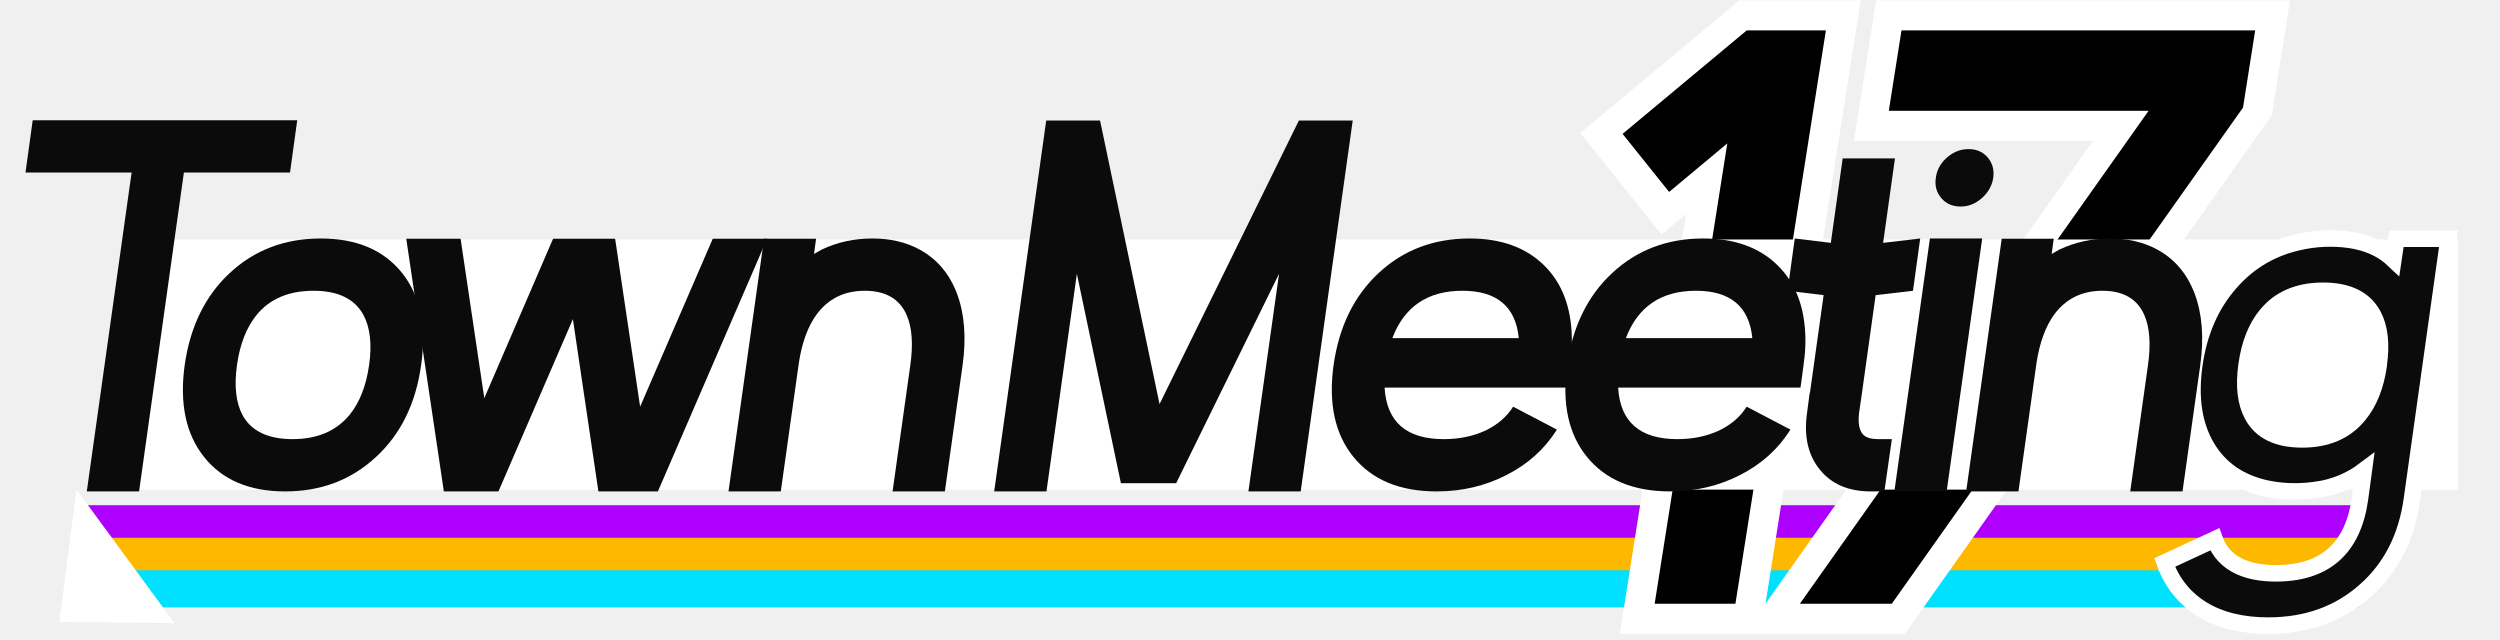
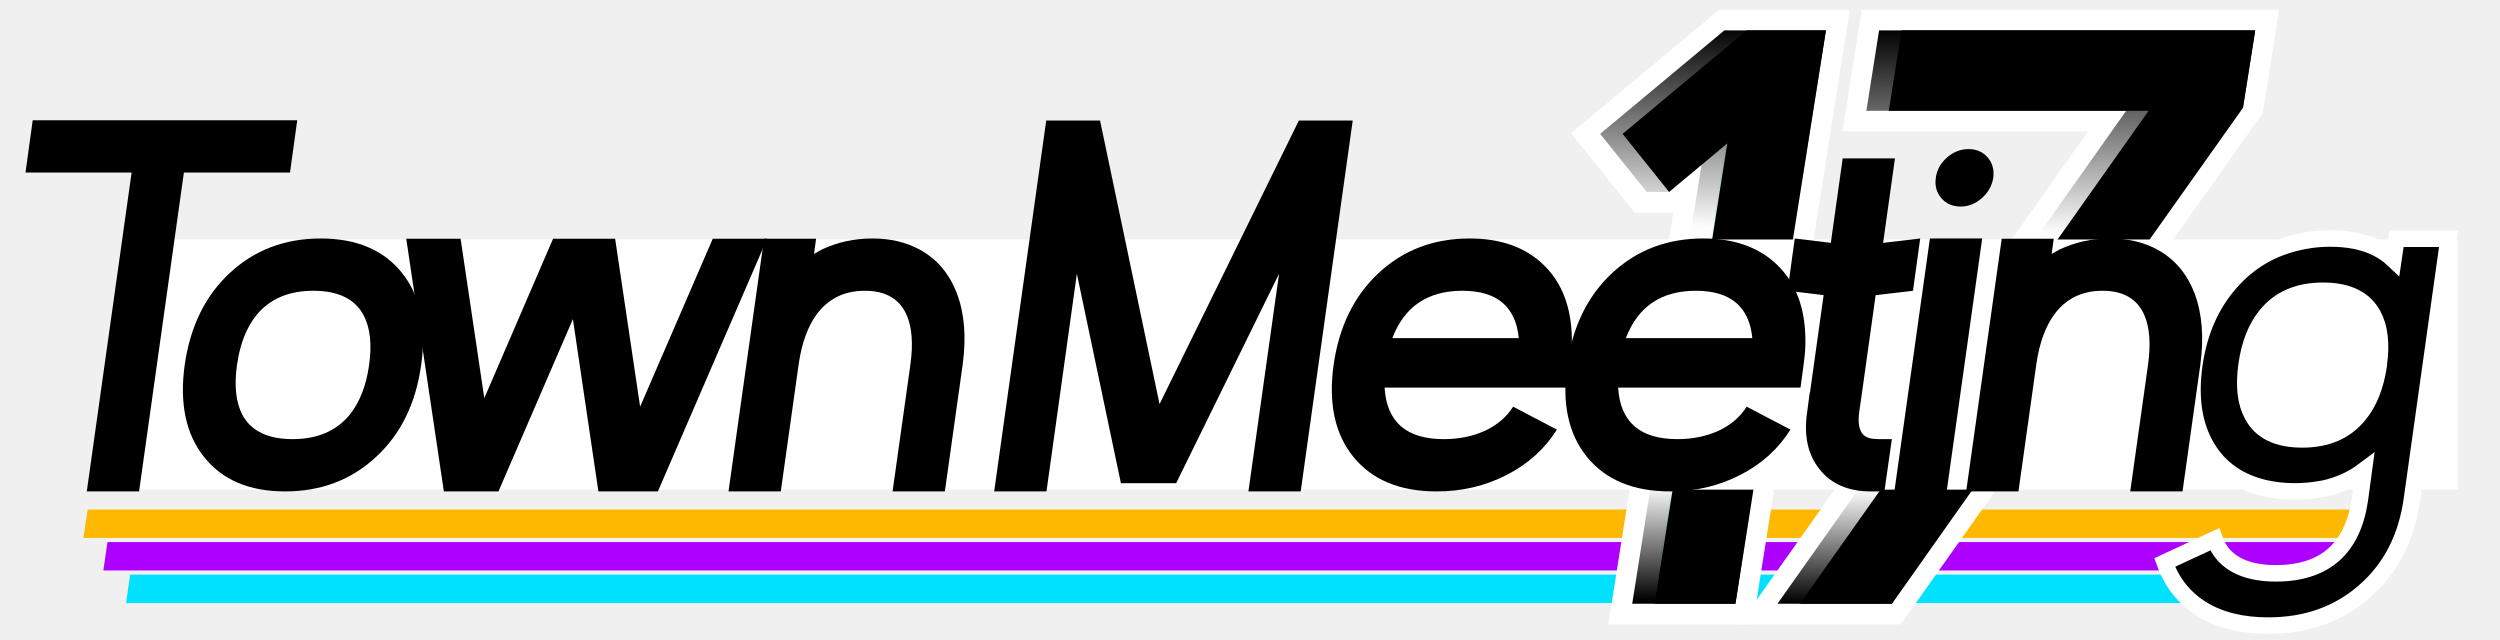
- <svg xmlns="http://www.w3.org/2000/svg" version="1.1" id="svg2" xml:space="preserve" width="319.36" height="81.72" viewBox="0 0 319.36 81.72">
+ <svg xmlns="http://www.w3.org/2000/svg" xmlns:xlink="http://www.w3.org/1999/xlink" version="1.1" id="svg2" xml:space="preserve" width="319.36" height="81.72" viewBox="0 0 319.36 81.72">
  <defs id="defs6">
    <clipPath clipPathUnits="userSpaceOnUse" id="clipPath44">
      <path d="m 707.441,483.281 v 0 c -3.269,46.289 -26.562,69.746 -71.156,71.66 -16.101,0.684 -136.055,3.965 -263.16,3.965 -123.66,0 -240.293,-2.148 -258.102,-3.965 -44.632,-4.57 -66.621,-26.679 -71.296,-71.718 -1.684,-16.797 -4.957,-113.496 -4.957,-168.067 0,-84.511 4.449,-178.965 5.008,-185.508 3.902,-45.722 26.512,-68.535 71.161,-71.796 13.636,-0.918 128.476,-5.449 256.992,-5.449 126.086,0 243.949,4.297 264.285,5.449 45.156,2.715 67.117,24.863 71.226,71.796 0.825,9.903 4.164,102.188 4.164,185.508 0,53.907 -3.25,154.844 -4.164,168.125 z M 670.176,147.012 C 666.66,107.852 653.07,94.57 614.277,92.344 600.355,91.523 488.594,87.617 372.281,87.617 c -111.746,0 -222.508,3.809 -235.445,4.727 -39.391,2.754 -52.434,15.527 -55.898,54.668 -0.578,6.426 -4.41,95.625 -4.41,166.875 0,45.371 2.848,137.011 4.41,151.699 4.082,38.516 16.652,50.801 55.984,54.746 15.578,1.523 127.746,3.398 236.426,3.398 114.929,0 228.765,-2.91 240.984,-3.417 38.934,-1.641 53.012,-15.43 55.844,-54.629 0.758,-11.133 3.726,-105.02 3.726,-151.797 0,-74.141 -3.004,-158.438 -3.726,-166.875" id="path42" />
    </clipPath>
    <linearGradient x1="0.011" y1="0" x2="1" y2="0" gradientUnits="userSpaceOnUse" gradientTransform="matrix(589.814,589.814,588.976,-588.976,-212.954,305.616)" spreadMethod="pad" id="linearGradient54">
      <stop style="stop-opacity:1;stop-color:#fcd562" offset="0" id="stop46" />
      <stop style="stop-opacity:1;stop-color:#fee9ad" offset="0.354" id="stop48" />
      <stop style="stop-opacity:1;stop-color:#fee9ad" offset="0.39" id="stop50" />
      <stop style="stop-opacity:1;stop-color:#fcd562" offset="1" id="stop52" />
    </linearGradient>
    <clipPath clipPathUnits="userSpaceOnUse" id="clipPath64">
      <path d="M 328.262,476.992 H 173.539 v -86.719 c 0,0 52.895,0 58.961,0 0,-6.425 0,-167.968 0,-174.394 -6.152,0 -68.289,0 -68.289,0 V 126.855 H 486.727 L 633.965,476.758 H 365.777 v -86.192 c 0,0 110.18,0 119.618,0 -3.59,-8.496 -79.891,-188.613 -91.075,-215.019 0,15.859 0,40.332 0,40.332 0,0 -56.547,0 -62.644,0 0,6.621 0,261.113 0,261.113 h -3.414" id="path62" />
    </clipPath>
    <linearGradient x1="0.011" y1="0" x2="1" y2="0" gradientUnits="userSpaceOnUse" gradientTransform="matrix(448.391,448.391,370.239,-370.239,-44.8489,297.178)" spreadMethod="pad" id="linearGradient74">
      <stop style="stop-opacity:1;stop-color:#fcd562" offset="0" id="stop66" />
      <stop style="stop-opacity:1;stop-color:#fee9ad" offset="0.354" id="stop68" />
      <stop style="stop-opacity:1;stop-color:#fee9ad" offset="0.39" id="stop70" />
      <stop style="stop-opacity:1;stop-color:#fcd562" offset="1" id="stop72" />
    </linearGradient>
+     <linearGradient gradientUnits="userSpaceOnUse" y2="324.793" x2="644.719" y1="447.656" x1="642.638" id="linearGradient7906" xlink:href="#linearGradient7904" />
+     <linearGradient id="linearGradient7904">
+       <stop id="stop7900" offset="0" style="stop-color:#000000;stop-opacity:1;" />
+       <stop style="stop-color:#000000;stop-opacity:0.048" offset="0.191" id="stop7924" />
+       <stop id="stop7926" offset="0.653" style="stop-color:#000000;stop-opacity:0.011" />
+       <stop id="stop7902" offset="1" style="stop-color:#000000;stop-opacity:0.995" />
+     </linearGradient>
+     <linearGradient y2="324.793" x2="644.719" y1="447.656" x1="642.638" gradientUnits="userSpaceOnUse" id="linearGradient5354" xlink:href="#linearGradient7904" />
+     <linearGradient y2="324.793" x2="644.719" y1="447.656" x1="642.638" gradientUnits="userSpaceOnUse" id="linearGradient5356" xlink:href="#linearGradient7904" />
+     <linearGradient y2="324.793" x2="644.719" y1="447.656" x1="642.638" gradientUnits="userSpaceOnUse" id="linearGradient5358" xlink:href="#linearGradient7904" />
  </defs>
  <g transform="matrix(0.4445193,0,0,0.4445193,0.01492667,12.00546)" id="g5388">
    <g style="display:inline" id="g7964" transform="matrix(1.374935,0,-0.2048857,2.0821,-232.791,-769.9161)">
-       <rect y="429.198" x="284.489" height="2.253" width="476.486" id="rect7951" style="opacity:1;fill:#ad00ff;fill-opacity:1;stroke:#ad00ff;stroke-width:2.881;stroke-linecap:butt;stroke-linejoin:miter;stroke-miterlimit:4;stroke-dasharray:none;stroke-dashoffset:0;stroke-opacity:1;paint-order:markers stroke fill" transform="matrix(1,0,-0.07562606,0.9971362,0,0)" />
-       <rect y="433.579" x="287.955" height="2.252" width="468.157" id="rect7955" style="opacity:1;fill:#ffb800;fill-opacity:1;stroke:#ffb800;stroke-width:2.881;stroke-linecap:butt;stroke-linejoin:miter;stroke-miterlimit:4;stroke-dasharray:none;stroke-dashoffset:0;stroke-opacity:1;paint-order:markers stroke fill" transform="matrix(1,0,-0.07172747,0.9974243,0,0)" />
-       <rect y="438.03" x="292.922" height="2.252" width="464.452" id="rect7959" style="opacity:1;fill:#00e0ff;fill-opacity:1;stroke:#00e0ff;stroke-width:2.881;stroke-linecap:butt;stroke-linejoin:miter;stroke-miterlimit:4;stroke-dasharray:none;stroke-dashoffset:0;stroke-opacity:1;paint-order:markers stroke fill" transform="matrix(1,0,-0.06999204,0.9975475,0,0)" />
-       <path id="path5628" d="m 248.513,424.377 -0.864,18.266 24.1,0.169 z" style="fill:#ffffff;fill-opacity:1;stroke:none;stroke-width:1.665px;stroke-linecap:butt;stroke-linejoin:miter;stroke-opacity:1" />
+       <rect y="429.198" x="284.489" height="2.253" width="476.486" id="rect7951" style="opacity:1;fill:#ffb800;fill-opacity:1;stroke:#ffb800;stroke-width:1.683;stroke-linecap:butt;stroke-linejoin:miter;stroke-miterlimit:4;stroke-dasharray:none;stroke-dashoffset:0;stroke-opacity:1;paint-order:markers stroke fill" transform="matrix(1,0,-0.07562606,0.9971362,0,0)" />
+       <rect y="433.579" x="287.955" height="2.252" width="468.157" id="rect7955" style="opacity:1;fill:#ad00ff;fill-opacity:1;stroke:#ad00ff;stroke-width:1.683;stroke-linecap:butt;stroke-linejoin:miter;stroke-miterlimit:4;stroke-dasharray:none;stroke-dashoffset:0;stroke-opacity:1;paint-order:markers stroke fill" transform="matrix(1,0,-0.07172747,0.9974243,0,0)" />
+       <rect y="438.03" x="292.922" height="2.252" width="464.452" id="rect7959" style="opacity:1;fill:#00e0ff;fill-opacity:1;stroke:#00e0ff;stroke-width:1.683;stroke-linecap:butt;stroke-linejoin:miter;stroke-miterlimit:4;stroke-dasharray:none;stroke-dashoffset:0;stroke-opacity:1;paint-order:markers stroke fill" transform="matrix(1,0,-0.06999204,0.9975475,0,0)" />
    </g>
-     <g aria-label="17" style="font-style:normal;font-variant:normal;font-weight:bold;font-stretch:normal;font-size:174.618px;line-height:1.25;font-family:'Kayak Sans';-inkscape-font-specification:'Kayak Sans, Bold';font-variant-ligatures:normal;font-variant-caps:normal;font-variant-numeric:normal;font-feature-settings:normal;text-align:start;letter-spacing:0px;word-spacing:0px;writing-mode:lr-tb;text-anchor:start;display:inline;fill:#000000;fill-opacity:1;stroke:#ffffff;stroke-width:12.901;stroke-miterlimit:4;stroke-dasharray:none;stroke-opacity:1;paint-order:stroke fill markers" id="text2444" transform="matrix(1.340977,0,0,1.340977,-318.1451,-453.8066)">
-       <g id="g2477" transform="matrix(1,0,-0.1578115,1,60.95066,0)" style="fill:#000000;fill-opacity:1;stroke:#ffffff;stroke-width:12.901;stroke-miterlimit:4;stroke-dasharray:none;stroke-opacity:1;paint-order:stroke fill markers">
-         <path id="path2458" style="word-spacing:-19.915px;fill:#000000;fill-opacity:1;stroke:#ffffff;stroke-width:12.901;stroke-linecap:butt;stroke-linejoin:miter;stroke-miterlimit:4;stroke-dasharray:none;stroke-dashoffset:0;stroke-opacity:1;paint-order:stroke fill markers" d="m 601.857,324.793 -23.106,22.168 11.937,12.448 10.828,-10.402 v 98.649 h 17.308 V 324.793 Z" />
-         <path id="path2465" d="m 652.333,447.656 58.49,-106.323 v -16.541 h -75.799 v 17.223 h 55.677 l -58.064,105.64 z" style="fill:#000000;fill-opacity:1;stroke:#ffffff;stroke-width:12.901;stroke-linecap:butt;stroke-linejoin:miter;stroke-miterlimit:4;stroke-dasharray:none;stroke-dashoffset:0;stroke-opacity:1;paint-order:stroke fill markers" />
+     <g aria-label="17" style="font-style:normal;font-variant:normal;font-weight:bold;font-stretch:normal;font-size:174.618px;line-height:1.25;font-family:'Kayak Sans';-inkscape-font-specification:'Kayak Sans, Bold';font-variant-ligatures:normal;font-variant-caps:normal;font-variant-numeric:normal;font-feature-settings:normal;text-align:start;letter-spacing:0px;word-spacing:0px;writing-mode:lr-tb;text-anchor:start;display:inline;fill:#e9ffff;fill-opacity:1;stroke:none;stroke-width:3.78;stroke-miterlimit:4;stroke-dasharray:none;stroke-opacity:1;paint-order:stroke markers fill" id="g7972" transform="matrix(1.340977,0,0,1.340977,-324.59,-453.8066)">
+       <g id="g7970" transform="matrix(1,0,-0.1578115,1,60.95066,0)" style="fill:#e9ffff;fill-opacity:1;stroke:none;stroke-width:3.78;stroke-miterlimit:4;stroke-dasharray:none;stroke-opacity:1;paint-order:stroke markers fill">
+         <path id="path7966" style="word-spacing:-19.915px;fill:#e9ffff;fill-opacity:1;stroke:none;stroke-width:3.78;stroke-linecap:butt;stroke-linejoin:miter;stroke-miterlimit:4;stroke-dasharray:none;stroke-dashoffset:0;stroke-opacity:1;paint-order:stroke markers fill" d="m 601.857,324.793 -23.106,22.168 11.937,12.448 h 4.806 l 6.022,-10.402 v 98.649 h 22.114 V 324.793 Z" />
+         <path id="path7968" d="m 657.139,447.656 58.49,-106.323 v -16.541 h -80.605 v 17.223 h 55.677 l -58.064,105.64 z" style="fill:#e9ffff;fill-opacity:1;stroke:none;stroke-width:3.78;stroke-linecap:butt;stroke-linejoin:miter;stroke-miterlimit:4;stroke-dasharray:none;stroke-dashoffset:0;stroke-opacity:1;paint-order:stroke markers fill" />
+       </g>
+     </g>
+     <g transform="matrix(1.340977,0,0,1.340977,-324.59,-453.8066)" id="g7898" style="font-style:normal;font-variant:normal;font-weight:bold;font-stretch:normal;font-size:174.618px;line-height:1.25;font-family:'Kayak Sans';-inkscape-font-specification:'Kayak Sans, Bold';font-variant-ligatures:normal;font-variant-caps:normal;font-variant-numeric:normal;font-feature-settings:normal;text-align:start;letter-spacing:0px;word-spacing:0px;writing-mode:lr-tb;text-anchor:start;display:inline;fill:url(#linearGradient7906);fill-opacity:1;stroke:#ffffff;stroke-width:8.849;stroke-miterlimit:4;stroke-dasharray:none;stroke-opacity:1;paint-order:stroke markers fill" aria-label="17">
+       <g style="fill:url(#linearGradient5358);fill-opacity:1;stroke:#ffffff;stroke-width:8.849;stroke-miterlimit:4;stroke-dasharray:none;stroke-opacity:1;paint-order:stroke markers fill" transform="matrix(1,0,-0.1578115,1,60.95066,0)" id="g7896">
+         <path d="m 601.857,324.793 -23.106,22.168 11.937,12.448 h 4.806 l 6.022,-10.402 v 98.649 h 22.114 V 324.793 Z" style="word-spacing:-19.915px;fill:url(#linearGradient5354);fill-opacity:1;stroke:#ffffff;stroke-width:8.849;stroke-linecap:butt;stroke-linejoin:miter;stroke-miterlimit:4;stroke-dasharray:none;stroke-dashoffset:0;stroke-opacity:1;paint-order:stroke markers fill" id="path7892" />
+         <path style="fill:url(#linearGradient5356);fill-opacity:1;stroke:#ffffff;stroke-width:8.849;stroke-linecap:butt;stroke-linejoin:miter;stroke-miterlimit:4;stroke-dasharray:none;stroke-dashoffset:0;stroke-opacity:1;paint-order:stroke markers fill" d="m 657.139,447.656 58.49,-106.323 v -16.541 h -80.605 v 17.223 h 55.677 l -58.064,105.64 z" id="path7894" />
+       </g>
+     </g>
+     <g aria-label="17" style="font-style:normal;font-variant:normal;font-weight:bold;font-stretch:normal;font-size:174.618px;line-height:1.25;font-family:'Kayak Sans';-inkscape-font-specification:'Kayak Sans, Bold';font-variant-ligatures:normal;font-variant-caps:normal;font-variant-numeric:normal;font-feature-settings:normal;text-align:start;letter-spacing:0px;word-spacing:0px;writing-mode:lr-tb;text-anchor:start;display:inline;fill:#000000;fill-opacity:1;stroke:none;stroke-width:0.059;stroke-miterlimit:4;stroke-dasharray:none;stroke-opacity:1" id="text2444" transform="matrix(1.340977,0,0,1.340977,-318.1451,-453.8066)">
+       <g id="g2477" transform="matrix(1,0,-0.1578115,1,60.95066,0)" style="fill:#000000;fill-opacity:1;stroke:none;stroke-width:0.059;stroke-miterlimit:4;stroke-dasharray:none;stroke-opacity:1">
+         <path id="path2458" style="word-spacing:-19.915px;fill:#000000;fill-opacity:1;stroke:none;stroke-width:0.059;stroke-linecap:butt;stroke-linejoin:miter;stroke-miterlimit:4;stroke-dasharray:none;stroke-dashoffset:0;stroke-opacity:1" d="m 601.857,324.793 -23.106,22.168 11.937,12.448 10.828,-10.402 v 98.649 h 17.308 V 324.793 Z" />
+         <path id="path2465" d="m 652.333,447.656 58.49,-106.323 v -16.541 h -75.799 v 17.223 h 55.677 l -58.064,105.64 z" style="fill:#000000;fill-opacity:1;stroke:none;stroke-width:0.059;stroke-linecap:butt;stroke-linejoin:miter;stroke-miterlimit:4;stroke-dasharray:none;stroke-dashoffset:0;stroke-opacity:1" />
      </g>
    </g>
    <rect style="display:inline;opacity:1;fill:#ffffff;fill-opacity:1;stroke:#feffff;stroke-width:0.107;stroke-linecap:round;stroke-linejoin:bevel;stroke-miterlimit:4;stroke-dasharray:none;stroke-dashoffset:0;stroke-opacity:1;paint-order:markers stroke fill" id="rect2450" width="669.354" height="71.722" x="36.947" y="41.909" />
-     <path d="M 9.365,7.551 7.293,22.577 H 37.789 L 24.909,114.213 h 15.026 L 52.814,22.577 H 83.31 L 85.383,7.551 Z" style="font-style:italic;font-variant:normal;font-weight:bold;font-stretch:normal;font-size:113.046px;line-height:1.25;font-family:'Kayak Sans';-inkscape-font-specification:'Kayak Sans, Bold Italic';font-variant-ligatures:normal;font-variant-caps:normal;font-variant-numeric:normal;font-feature-settings:normal;text-align:start;letter-spacing:-6.23px;word-spacing:-18.92px;writing-mode:lr-tb;text-anchor:start;display:inline;fill:#0b0b0b;fill-opacity:1;stroke:none;stroke-width:3.79" id="path7974" />
-     <path d="m 84.06,99.187 q -10.659,0 -14.434,-6.958 -2.813,-5.403 -1.554,-14.36 1.258,-8.956 5.625,-14.36 5.699,-6.958 16.358,-6.958 10.585,0 14.36,6.958 2.887,5.403 1.628,14.36 -1.258,8.956 -5.625,14.36 -5.773,6.958 -16.358,6.958 z m 8.068,-57.661 q -15.47,0 -26.129,9.919 -10.585,9.845 -12.953,26.425 -2.295,16.58 5.551,26.425 7.846,9.919 23.316,9.919 15.47,0 26.129,-9.919 10.659,-9.845 12.953,-26.425 2.369,-16.58 -5.477,-26.425 -7.92,-9.919 -23.39,-9.919 z" style="font-style:italic;font-variant:normal;font-weight:bold;font-stretch:normal;font-size:113.046px;line-height:1.25;font-family:'Kayak Sans';-inkscape-font-specification:'Kayak Sans, Bold Italic';font-variant-ligatures:normal;font-variant-caps:normal;font-variant-numeric:normal;font-feature-settings:normal;text-align:start;letter-spacing:-6.23px;word-spacing:-18.92px;writing-mode:lr-tb;text-anchor:start;display:inline;fill:#0b0b0b;fill-opacity:1;stroke:none;stroke-width:3.79" id="path7976" />
-     <path d="m 204.796,41.6 -20.873,48.261 -7.18,-48.261 h -17.839 l -19.763,45.818 -6.81,-45.818 h -15.618 l 10.807,72.613 h 15.692 l 21.392,-49.519 7.328,49.519 h 17.098 l 31.384,-72.613 z" style="font-style:italic;font-variant:normal;font-weight:bold;font-stretch:normal;font-size:113.046px;line-height:1.25;font-family:'Kayak Sans';-inkscape-font-specification:'Kayak Sans, Bold Italic';font-variant-ligatures:normal;font-variant-caps:normal;font-variant-numeric:normal;font-feature-settings:normal;text-align:start;letter-spacing:-6.23px;word-spacing:-18.92px;writing-mode:lr-tb;text-anchor:start;display:inline;fill:#0b0b0b;fill-opacity:1;stroke:none;stroke-width:3.79" id="path7978" />
-     <path d="m 264.243,44.709 q -5.848,-3.183 -13.62,-3.183 -7.772,0 -14.508,3.183 -1.11,0.592 -2.221,1.258 l 0.592,-4.367 H 219.535 L 209.321,114.213 h 15.026 l 5.181,-36.862 q 1.332,-8.808 5.107,-13.99 5.033,-6.81 13.842,-6.81 9.03,0 12.065,7.032 2.295,5.329 1.036,14.286 l -5.107,36.343 h 15.026 l 5.107,-36.343 q 1.628,-11.843 -1.628,-20.503 -3.257,-8.586 -10.733,-12.657 z" style="font-style:italic;font-variant:normal;font-weight:bold;font-stretch:normal;font-size:113.046px;line-height:1.25;font-family:'Kayak Sans';-inkscape-font-specification:'Kayak Sans, Bold Italic';font-variant-ligatures:normal;font-variant-caps:normal;font-variant-numeric:normal;font-feature-settings:normal;text-align:start;letter-spacing:-6.23px;word-spacing:-18.92px;writing-mode:lr-tb;text-anchor:start;display:inline;fill:#0b0b0b;fill-opacity:1;stroke:none;stroke-width:3.79" id="path7980" />
-     <path d="M 373.236,7.625 333.192,89.12 316.094,7.625 H 300.624 L 285.672,114.213 h 15.026 l 8.734,-62.546 12.657,60.178 v 0 0 0 h 15.84 0.074 v 0 -0.074 l 29.534,-60.104 -8.808,62.546 h 15.026 L 388.706,7.625 Z" style="font-style:italic;font-variant:normal;font-weight:bold;font-stretch:normal;font-size:113.046px;line-height:1.25;font-family:'Kayak Sans';-inkscape-font-specification:'Kayak Sans, Bold Italic';font-variant-ligatures:normal;font-variant-caps:normal;font-variant-numeric:normal;font-feature-settings:normal;text-align:start;letter-spacing:-5.59px;word-spacing:-18.92px;writing-mode:lr-tb;text-anchor:start;display:inline;fill:#0b0b0b;fill-opacity:1;stroke:none;stroke-width:3.79" id="path7982" />
-     <path d="m 400.085,70.171 q 5.181,-13.62 20.133,-13.62 14.878,0 16.21,13.62 z m 51.073,7.698 v 0 l 0.074,-0.666 q 0.518,-3.627 0.444,-7.032 -0.222,-13.323 -7.994,-20.947 -7.846,-7.698 -21.392,-7.698 -15.47,0 -26.129,9.919 -10.585,9.845 -12.953,26.425 -2.295,16.58 5.699,26.425 8.068,9.919 23.908,9.919 10.955,0 20.133,-4.737 9.178,-4.663 14.434,-13.027 l -12.583,-6.588 q -2.739,4.367 -7.994,6.884 -5.329,2.443 -11.917,2.443 -16.136,0 -17.024,-14.804 h 52.406 z" style="font-style:italic;font-variant:normal;font-weight:bold;font-stretch:normal;font-size:113.046px;line-height:1.25;font-family:'Kayak Sans';-inkscape-font-specification:'Kayak Sans, Bold Italic';font-variant-ligatures:normal;font-variant-caps:normal;font-variant-numeric:normal;font-feature-settings:normal;text-align:start;letter-spacing:-5.59px;word-spacing:-18.92px;writing-mode:lr-tb;text-anchor:start;display:inline;fill:#0b0b0b;fill-opacity:1;stroke:none;stroke-width:3.79" id="path7984" />
-     <path d="m 467.201,70.171 q 5.181,-13.62 20.133,-13.62 14.878,0 16.21,13.62 z m 51.073,7.698 v 0 l 0.074,-0.666 q 0.518,-3.627 0.444,-7.032 -0.222,-13.323 -7.994,-20.947 -7.846,-7.698 -21.392,-7.698 -15.47,0 -26.129,9.919 -10.585,9.845 -12.953,26.425 -2.295,16.58 5.699,26.425 8.068,9.919 23.908,9.919 10.955,0 20.133,-4.737 9.178,-4.663 14.434,-13.027 l -12.583,-6.588 q -2.739,4.367 -7.994,6.884 -5.329,2.443 -11.917,2.443 -16.136,0 -17.024,-14.804 h 52.406 z" style="font-style:italic;font-variant:normal;font-weight:bold;font-stretch:normal;font-size:113.046px;line-height:1.25;font-family:'Kayak Sans';-inkscape-font-specification:'Kayak Sans, Bold Italic';font-variant-ligatures:normal;font-variant-caps:normal;font-variant-numeric:normal;font-feature-settings:normal;text-align:start;letter-spacing:-5.59px;word-spacing:-18.92px;writing-mode:lr-tb;text-anchor:start;display:inline;fill:#0b0b0b;fill-opacity:1;stroke:none;stroke-width:3.79" id="path7986" />
-     <path d="m 520.104,85.863 h -0.074 l -0.74,5.625 q -1.48,10.141 3.627,16.432 5.033,6.292 14.656,6.292 h 3.923 l 2.147,-15.026 h -3.923 q -3.035,0 -4.293,-1.258 -1.776,-1.85 -1.184,-6.44 l 0.814,-5.625 v 0 l 3.923,-28.053 10.733,-1.258 2.073,-15.026 -10.659,1.258 3.405,-24.278 h -15.026 l -3.405,24.278 -10.363,-1.258 -2.073,15.026 10.363,1.258 z" style="font-style:italic;font-variant:normal;font-weight:bold;font-stretch:normal;font-size:113.046px;line-height:1.25;font-family:'Kayak Sans';-inkscape-font-specification:'Kayak Sans, Bold Italic';font-variant-ligatures:normal;font-variant-caps:normal;font-variant-numeric:normal;font-feature-settings:normal;text-align:start;letter-spacing:-5.59px;word-spacing:-18.92px;writing-mode:lr-tb;text-anchor:start;display:inline;fill:#0b0b0b;fill-opacity:1;stroke:none;stroke-width:3.79" id="path7988" />
-     <path d="M 554.577,41.526 544.362,114.213 h 15.026 l 10.215,-72.687 z m 8.808,-9.178 q 3.405,0 6.144,-2.443 2.739,-2.443 3.257,-5.848 0.444,-3.405 -1.628,-5.848 -2.073,-2.369 -5.477,-2.369 -3.405,0 -6.144,2.369 -2.813,2.443 -3.257,5.848 -0.518,3.405 1.554,5.848 2.073,2.443 5.551,2.443 z" style="font-style:italic;font-variant:normal;font-weight:bold;font-stretch:normal;font-size:113.046px;line-height:1.25;font-family:'Kayak Sans';-inkscape-font-specification:'Kayak Sans, Bold Italic';font-variant-ligatures:normal;font-variant-caps:normal;font-variant-numeric:normal;font-feature-settings:normal;text-align:start;letter-spacing:-5.59px;word-spacing:-18.92px;writing-mode:lr-tb;text-anchor:start;display:inline;fill:#0b0b0b;fill-opacity:1;stroke:none;stroke-width:3.79" id="path7990" />
-     <path d="m 667.564,56.552 q 10.585,0 14.36,6.958 2.887,5.329 1.628,14.212 v 0.296 q -1.332,8.956 -5.699,14.212 -5.699,7.032 -16.284,7.032 -10.659,0 -14.36,-7.032 -2.887,-5.329 -1.628,-14.36 1.258,-8.956 5.625,-14.286 5.699,-7.032 16.358,-7.032 z m -15.396,56.995 q 3.405,0.666 7.254,0.666 3.849,0 7.476,-0.666 l 0.888,-0.148 q 6.44,-1.406 11.473,-5.181 l -1.11,8.216 q -3.035,21.318 -24.204,21.318 -5.922,0 -10.141,-1.85 -5.477,-2.443 -7.402,-7.92 L 622.042,134.642 q 3.109,8.734 10.807,13.472 7.624,4.663 18.949,4.663 16.506,0 27.757,-9.919 11.251,-9.845 13.546,-26.425 L 703.612,41.6 H 688.66 l -0.888,5.996 q -4.071,-3.849 -10.289,-5.255 l -0.666,-0.148 q -3.405,-0.666 -7.18,-0.666 -3.775,0 -7.328,0.666 l -0.74,0.148 q -12.435,2.443 -20.651,11.843 -8.364,9.474 -10.363,23.686 -1.999,14.212 3.627,23.686 5.551,9.326 17.172,11.843 z" style="font-style:italic;font-variant:normal;font-weight:bold;font-stretch:normal;font-size:113.046px;line-height:1.25;font-family:'Kayak Sans';-inkscape-font-specification:'Kayak Sans, Bold Italic';font-variant-ligatures:normal;font-variant-caps:normal;font-variant-numeric:normal;font-feature-settings:normal;text-align:start;letter-spacing:-5.59px;word-spacing:-18.92px;writing-mode:lr-tb;text-anchor:start;display:inline;fill:#0b0b0b;fill-opacity:1;stroke:#ffffff;stroke-width:4.746;stroke-miterlimit:4;stroke-dasharray:none;stroke-opacity:1" id="path7994" />
-     <path d="m 619.916,44.709 q -5.847,-3.183 -13.62,-3.183 -7.772,0 -14.508,3.183 -1.11,0.592 -2.221,1.258 l 0.592,-4.367 H 575.208 L 564.994,114.213 h 15.026 l 5.181,-36.862 q 1.332,-8.808 5.107,-13.99 5.033,-6.81 13.842,-6.81 9.03,0 12.065,7.032 2.295,5.329 1.036,14.286 l -5.107,36.343 h 15.026 l 5.107,-36.343 q 1.628,-11.843 -1.628,-20.503 -3.257,-8.586 -10.733,-12.657 z" style="font-style:italic;font-variant:normal;font-weight:bold;font-stretch:normal;font-size:113.046px;line-height:1.25;font-family:'Kayak Sans';-inkscape-font-specification:'Kayak Sans, Bold Italic';font-variant-ligatures:normal;font-variant-caps:normal;font-variant-numeric:normal;font-feature-settings:normal;text-align:start;letter-spacing:-5.59px;word-spacing:-18.92px;writing-mode:lr-tb;text-anchor:start;display:inline;fill:#0b0b0b;fill-opacity:1;stroke:none;stroke-width:3.79" id="path7992" />
+     <path d="M 9.365,7.551 7.293,22.577 H 37.789 L 24.909,114.213 h 15.026 L 52.814,22.577 H 83.31 L 85.383,7.551 Z" style="font-style:italic;font-variant:normal;font-weight:bold;font-stretch:normal;font-size:113.046px;line-height:1.25;font-family:'Kayak Sans';-inkscape-font-specification:'Kayak Sans, Bold Italic';font-variant-ligatures:normal;font-variant-caps:normal;font-variant-numeric:normal;font-feature-settings:normal;text-align:start;letter-spacing:-6.23px;word-spacing:-18.92px;writing-mode:lr-tb;text-anchor:start;display:inline;fill:#000000;fill-opacity:1;stroke:none;stroke-width:3.79" id="path7974" />
+     <path d="m 84.06,99.187 q -10.659,0 -14.434,-6.958 -2.813,-5.403 -1.554,-14.36 1.258,-8.956 5.625,-14.36 5.699,-6.958 16.358,-6.958 10.585,0 14.36,6.958 2.887,5.403 1.628,14.36 -1.258,8.956 -5.625,14.36 -5.773,6.958 -16.358,6.958 z m 8.068,-57.661 q -15.47,0 -26.129,9.919 -10.585,9.845 -12.953,26.425 -2.295,16.58 5.551,26.425 7.846,9.919 23.316,9.919 15.47,0 26.129,-9.919 10.659,-9.845 12.953,-26.425 2.369,-16.58 -5.477,-26.425 -7.92,-9.919 -23.39,-9.919 z" style="font-style:italic;font-variant:normal;font-weight:bold;font-stretch:normal;font-size:113.046px;line-height:1.25;font-family:'Kayak Sans';-inkscape-font-specification:'Kayak Sans, Bold Italic';font-variant-ligatures:normal;font-variant-caps:normal;font-variant-numeric:normal;font-feature-settings:normal;text-align:start;letter-spacing:-6.23px;word-spacing:-18.92px;writing-mode:lr-tb;text-anchor:start;display:inline;fill:#000000;fill-opacity:1;stroke:none;stroke-width:3.79" id="path7976" />
+     <path d="m 204.796,41.6 -20.873,48.261 -7.18,-48.261 h -17.839 l -19.763,45.818 -6.81,-45.818 h -15.618 l 10.807,72.613 h 15.692 l 21.392,-49.519 7.328,49.519 h 17.098 l 31.384,-72.613 z" style="font-style:italic;font-variant:normal;font-weight:bold;font-stretch:normal;font-size:113.046px;line-height:1.25;font-family:'Kayak Sans';-inkscape-font-specification:'Kayak Sans, Bold Italic';font-variant-ligatures:normal;font-variant-caps:normal;font-variant-numeric:normal;font-feature-settings:normal;text-align:start;letter-spacing:-6.23px;word-spacing:-18.92px;writing-mode:lr-tb;text-anchor:start;display:inline;fill:#000000;fill-opacity:1;stroke:none;stroke-width:3.79" id="path7978" />
+     <path d="m 264.243,44.709 q -5.848,-3.183 -13.62,-3.183 -7.772,0 -14.508,3.183 -1.11,0.592 -2.221,1.258 l 0.592,-4.367 H 219.535 L 209.321,114.213 h 15.026 l 5.181,-36.862 q 1.332,-8.808 5.107,-13.99 5.033,-6.81 13.842,-6.81 9.03,0 12.065,7.032 2.295,5.329 1.036,14.286 l -5.107,36.343 h 15.026 l 5.107,-36.343 q 1.628,-11.843 -1.628,-20.503 -3.257,-8.586 -10.733,-12.657 z" style="font-style:italic;font-variant:normal;font-weight:bold;font-stretch:normal;font-size:113.046px;line-height:1.25;font-family:'Kayak Sans';-inkscape-font-specification:'Kayak Sans, Bold Italic';font-variant-ligatures:normal;font-variant-caps:normal;font-variant-numeric:normal;font-feature-settings:normal;text-align:start;letter-spacing:-6.23px;word-spacing:-18.92px;writing-mode:lr-tb;text-anchor:start;display:inline;fill:#000000;fill-opacity:1;stroke:none;stroke-width:3.79" id="path7980" />
+     <path d="M 373.236,7.625 333.192,89.12 316.094,7.625 H 300.624 L 285.672,114.213 h 15.026 l 8.734,-62.546 12.657,60.178 v 0 0 0 h 15.84 0.074 v 0 -0.074 l 29.534,-60.104 -8.808,62.546 h 15.026 L 388.706,7.625 Z" style="font-style:italic;font-variant:normal;font-weight:bold;font-stretch:normal;font-size:113.046px;line-height:1.25;font-family:'Kayak Sans';-inkscape-font-specification:'Kayak Sans, Bold Italic';font-variant-ligatures:normal;font-variant-caps:normal;font-variant-numeric:normal;font-feature-settings:normal;text-align:start;letter-spacing:-5.59px;word-spacing:-18.92px;writing-mode:lr-tb;text-anchor:start;display:inline;fill:#000000;fill-opacity:1;stroke:none;stroke-width:3.79" id="path7982" />
+     <path d="m 400.085,70.171 q 5.181,-13.62 20.133,-13.62 14.878,0 16.21,13.62 z m 51.073,7.698 v 0 l 0.074,-0.666 q 0.518,-3.627 0.444,-7.032 -0.222,-13.323 -7.994,-20.947 -7.846,-7.698 -21.392,-7.698 -15.47,0 -26.129,9.919 -10.585,9.845 -12.953,26.425 -2.295,16.58 5.699,26.425 8.068,9.919 23.908,9.919 10.955,0 20.133,-4.737 9.178,-4.663 14.434,-13.027 l -12.583,-6.588 q -2.739,4.367 -7.994,6.884 -5.329,2.443 -11.917,2.443 -16.136,0 -17.024,-14.804 h 52.406 z" style="font-style:italic;font-variant:normal;font-weight:bold;font-stretch:normal;font-size:113.046px;line-height:1.25;font-family:'Kayak Sans';-inkscape-font-specification:'Kayak Sans, Bold Italic';font-variant-ligatures:normal;font-variant-caps:normal;font-variant-numeric:normal;font-feature-settings:normal;text-align:start;letter-spacing:-5.59px;word-spacing:-18.92px;writing-mode:lr-tb;text-anchor:start;display:inline;fill:#000000;fill-opacity:1;stroke:none;stroke-width:3.79" id="path7984" />
+     <path d="m 467.201,70.171 q 5.181,-13.62 20.133,-13.62 14.878,0 16.21,13.62 z m 51.073,7.698 v 0 l 0.074,-0.666 q 0.518,-3.627 0.444,-7.032 -0.222,-13.323 -7.994,-20.947 -7.846,-7.698 -21.392,-7.698 -15.47,0 -26.129,9.919 -10.585,9.845 -12.953,26.425 -2.295,16.58 5.699,26.425 8.068,9.919 23.908,9.919 10.955,0 20.133,-4.737 9.178,-4.663 14.434,-13.027 l -12.583,-6.588 q -2.739,4.367 -7.994,6.884 -5.329,2.443 -11.917,2.443 -16.136,0 -17.024,-14.804 h 52.406 z" style="font-style:italic;font-variant:normal;font-weight:bold;font-stretch:normal;font-size:113.046px;line-height:1.25;font-family:'Kayak Sans';-inkscape-font-specification:'Kayak Sans, Bold Italic';font-variant-ligatures:normal;font-variant-caps:normal;font-variant-numeric:normal;font-feature-settings:normal;text-align:start;letter-spacing:-5.59px;word-spacing:-18.92px;writing-mode:lr-tb;text-anchor:start;display:inline;fill:#000000;fill-opacity:1;stroke:none;stroke-width:3.79" id="path7986" />
+     <path d="m 520.104,85.863 h -0.074 l -0.74,5.625 q -1.48,10.141 3.627,16.432 5.033,6.292 14.656,6.292 h 3.923 l 2.147,-15.026 h -3.923 q -3.035,0 -4.293,-1.258 -1.776,-1.85 -1.184,-6.44 l 0.814,-5.625 v 0 l 3.923,-28.053 10.733,-1.258 2.073,-15.026 -10.659,1.258 3.405,-24.278 h -15.026 l -3.405,24.278 -10.363,-1.258 -2.073,15.026 10.363,1.258 z" style="font-style:italic;font-variant:normal;font-weight:bold;font-stretch:normal;font-size:113.046px;line-height:1.25;font-family:'Kayak Sans';-inkscape-font-specification:'Kayak Sans, Bold Italic';font-variant-ligatures:normal;font-variant-caps:normal;font-variant-numeric:normal;font-feature-settings:normal;text-align:start;letter-spacing:-5.59px;word-spacing:-18.92px;writing-mode:lr-tb;text-anchor:start;display:inline;fill:#000000;fill-opacity:1;stroke:none;stroke-width:3.79" id="path7988" />
+     <path d="M 554.577,41.526 544.362,114.213 h 15.026 l 10.215,-72.687 z m 8.808,-9.178 q 3.405,0 6.144,-2.443 2.739,-2.443 3.257,-5.848 0.444,-3.405 -1.628,-5.848 -2.073,-2.369 -5.477,-2.369 -3.405,0 -6.144,2.369 -2.813,2.443 -3.257,5.848 -0.518,3.405 1.554,5.848 2.073,2.443 5.551,2.443 z" style="font-style:italic;font-variant:normal;font-weight:bold;font-stretch:normal;font-size:113.046px;line-height:1.25;font-family:'Kayak Sans';-inkscape-font-specification:'Kayak Sans, Bold Italic';font-variant-ligatures:normal;font-variant-caps:normal;font-variant-numeric:normal;font-feature-settings:normal;text-align:start;letter-spacing:-5.59px;word-spacing:-18.92px;writing-mode:lr-tb;text-anchor:start;display:inline;fill:#000000;fill-opacity:1;stroke:none;stroke-width:3.79" id="path7990" />
+     <path d="m 667.564,56.552 q 10.585,0 14.36,6.958 2.887,5.329 1.628,14.212 v 0.296 q -1.332,8.956 -5.699,14.212 -5.699,7.032 -16.284,7.032 -10.659,0 -14.36,-7.032 -2.887,-5.329 -1.628,-14.36 1.258,-8.956 5.625,-14.286 5.699,-7.032 16.358,-7.032 z m -15.396,56.995 q 3.405,0.666 7.254,0.666 3.849,0 7.476,-0.666 l 0.888,-0.148 q 6.44,-1.406 11.473,-5.181 l -1.11,8.216 q -3.035,21.318 -24.204,21.318 -5.922,0 -10.141,-1.85 -5.477,-2.443 -7.402,-7.92 L 622.042,134.642 q 3.109,8.734 10.807,13.472 7.624,4.663 18.949,4.663 16.506,0 27.757,-9.919 11.251,-9.845 13.546,-26.425 L 703.612,41.6 H 688.66 l -0.888,5.996 q -4.071,-3.849 -10.289,-5.255 l -0.666,-0.148 q -3.405,-0.666 -7.18,-0.666 -3.775,0 -7.328,0.666 l -0.74,0.148 q -12.435,2.443 -20.651,11.843 -8.364,9.474 -10.363,23.686 -1.999,14.212 3.627,23.686 5.551,9.326 17.172,11.843 z" style="font-style:italic;font-variant:normal;font-weight:bold;font-stretch:normal;font-size:113.046px;line-height:1.25;font-family:'Kayak Sans';-inkscape-font-specification:'Kayak Sans, Bold Italic';font-variant-ligatures:normal;font-variant-caps:normal;font-variant-numeric:normal;font-feature-settings:normal;text-align:start;letter-spacing:-5.59px;word-spacing:-18.92px;writing-mode:lr-tb;text-anchor:start;display:inline;fill:#000000;fill-opacity:1;stroke:#ffffff;stroke-width:4.746;stroke-miterlimit:4;stroke-dasharray:none;stroke-opacity:1" id="path7994" />
+     <path d="m 619.916,44.709 q -5.847,-3.183 -13.62,-3.183 -7.772,0 -14.508,3.183 -1.11,0.592 -2.221,1.258 l 0.592,-4.367 H 575.208 L 564.994,114.213 h 15.026 l 5.181,-36.862 q 1.332,-8.808 5.107,-13.99 5.033,-6.81 13.842,-6.81 9.03,0 12.065,7.032 2.295,5.329 1.036,14.286 l -5.107,36.343 h 15.026 l 5.107,-36.343 q 1.628,-11.843 -1.628,-20.503 -3.257,-8.586 -10.733,-12.657 z" style="font-style:italic;font-variant:normal;font-weight:bold;font-stretch:normal;font-size:113.046px;line-height:1.25;font-family:'Kayak Sans';-inkscape-font-specification:'Kayak Sans, Bold Italic';font-variant-ligatures:normal;font-variant-caps:normal;font-variant-numeric:normal;font-feature-settings:normal;text-align:start;letter-spacing:-5.59px;word-spacing:-18.92px;writing-mode:lr-tb;text-anchor:start;display:inline;fill:#000000;fill-opacity:1;stroke:none;stroke-width:3.79" id="path7992" />
  </g>
</svg>
